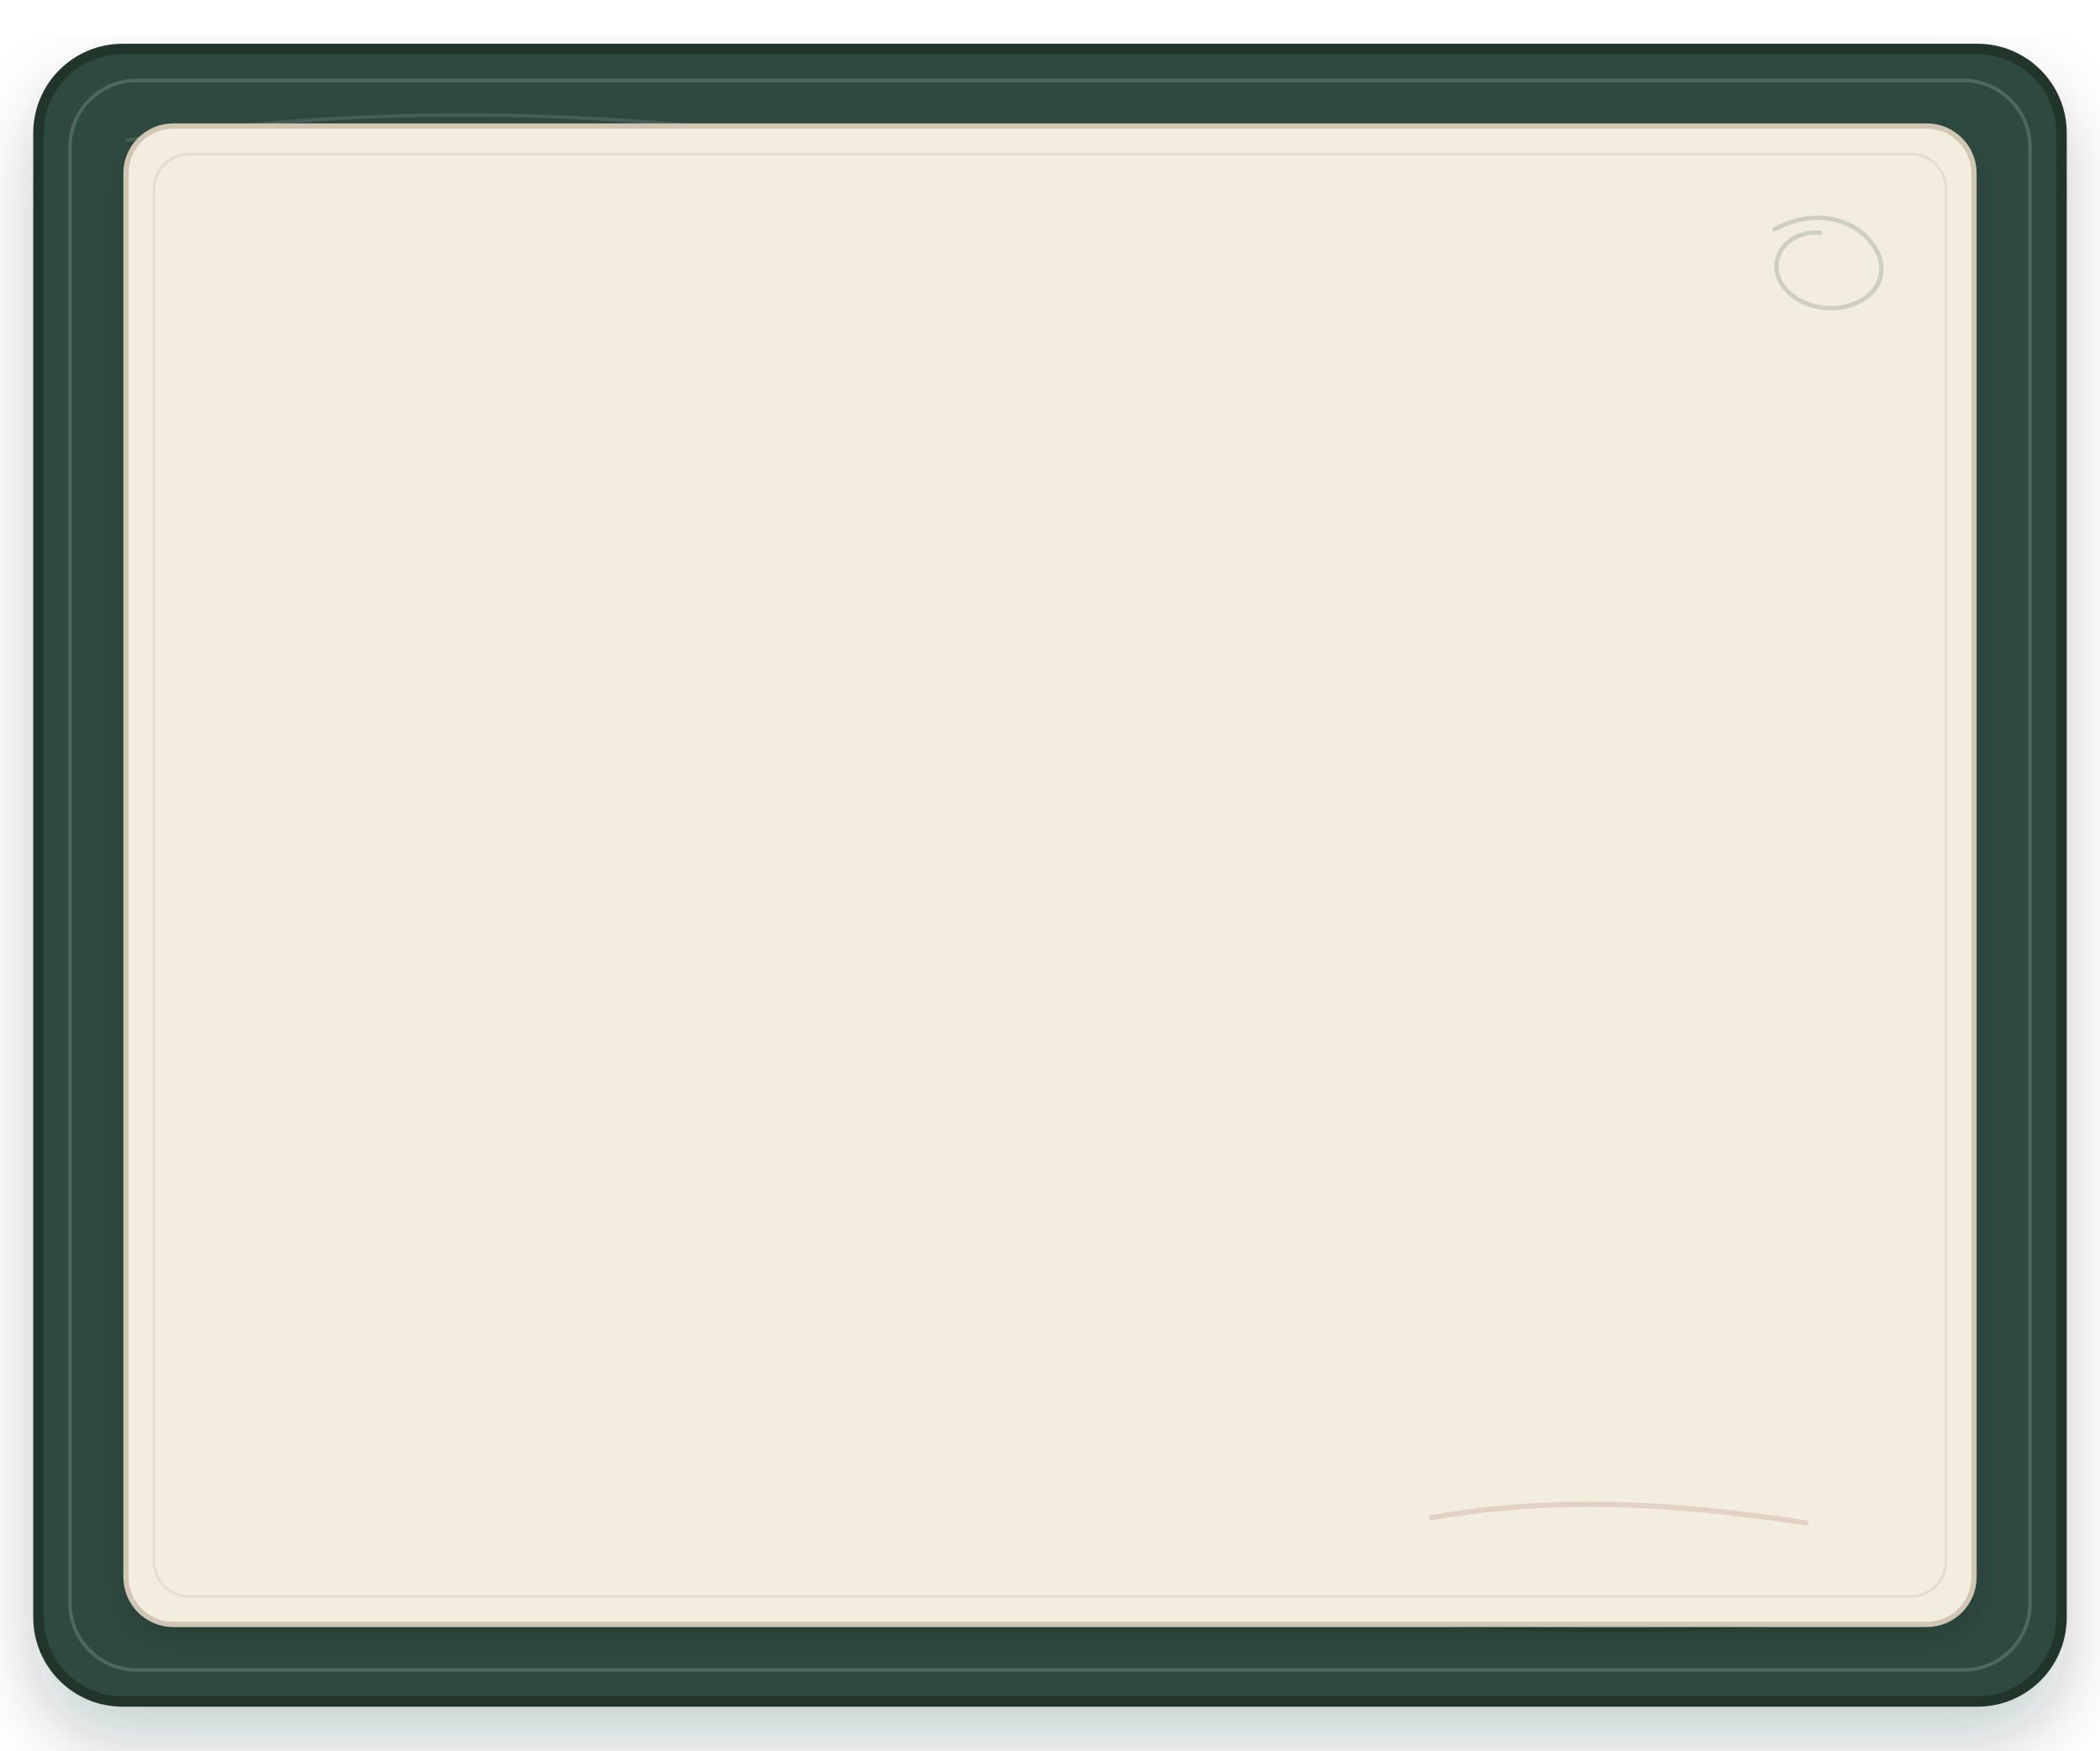
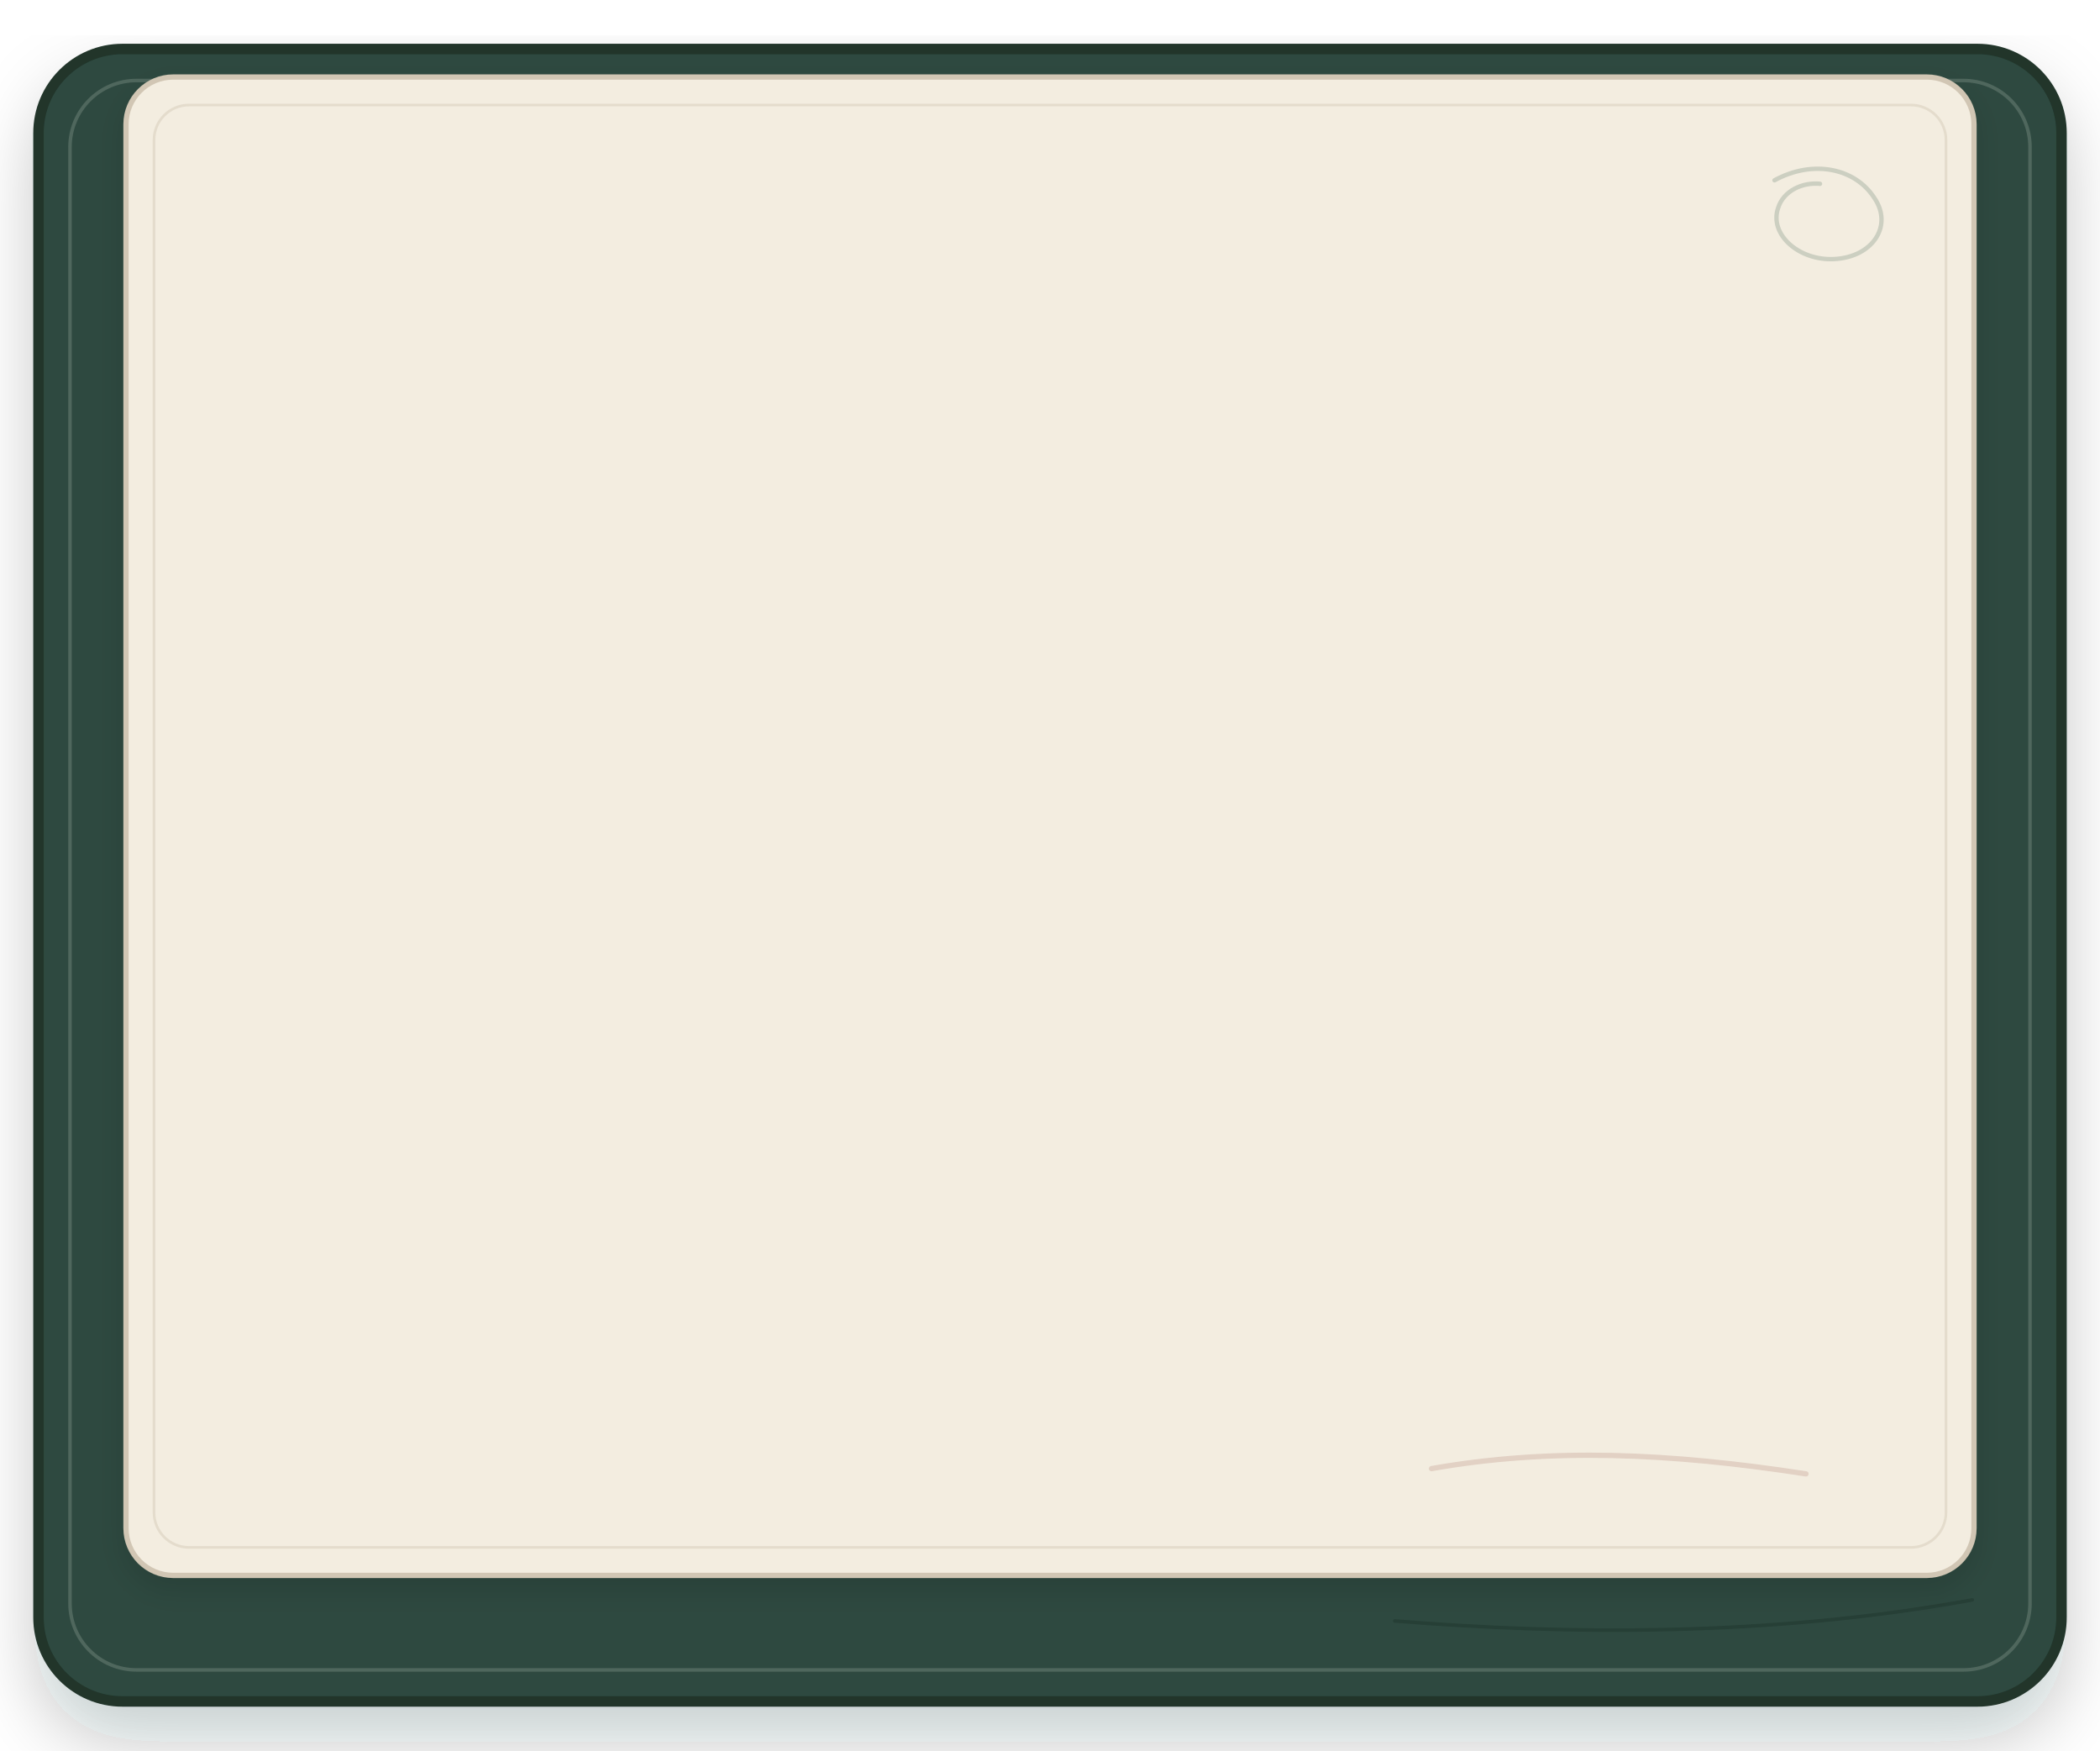
<svg xmlns="http://www.w3.org/2000/svg" viewBox="0 0 1200 1000" preserveAspectRatio="none" role="img" aria-labelledby="title desc">
  <defs>
    <filter id="boardShadow" x="-10%" y="-10%" width="120%" height="125%">
      <feDropShadow dx="0" dy="20" stdDeviation="20" flood-color="#16231d" flood-opacity=".22" />
    </filter>
    <filter id="paperShadow" x="-10%" y="-10%" width="120%" height="120%">
      <feDropShadow dx="0" dy="7" stdDeviation="8" flood-color="#16231d" flood-opacity=".12" />
    </filter>
  </defs>
  <g fill="none" stroke-linecap="round" stroke-linejoin="round">
    <rect x="22" y="28" width="1156" height="944" rx="48" fill="#2f4a3f" stroke="#20352c" stroke-width="6" filter="url(#boardShadow)" />
    <rect x="40" y="46" width="1120" height="908" rx="38" stroke="#64796f" stroke-width="2" opacity=".62" />
    <path d="M73 80C205 60 321 64 420 74" stroke="#7c9187" stroke-width="2" opacity=".32" />
    <path d="M1127 914C1012 935 895 934 797 926" stroke="#172a22" stroke-width="2" opacity=".35" />
-     <rect x="72" y="72" width="1056" height="856" rx="27" fill="#f3ede0" stroke="#d1c6b4" stroke-width="3" filter="url(#paperShadow)" />
-     <rect x="88" y="88" width="1024" height="824" rx="20" stroke="#ded5c5" stroke-width="1.5" opacity=".72" />
-     <path d="M818 867C886 855 954 858 1032 870" stroke="#9e5f53" stroke-width="3" opacity=".20" />
-     <path d="M1014 131C1036 119 1060 124 1071 141C1082 157 1070 175 1048 176C1028 177 1011 162 1016 147C1019 137 1030 132 1040 133" stroke="#315545" stroke-width="2.5" opacity=".20" />
+     <rect x="72" y="44" width="1056" height="856" rx="27" fill="#f3ede0" stroke="#d1c6b4" stroke-width="3" filter="url(#paperShadow)" />
+     <rect x="88" y="60" width="1024" height="824" rx="20" stroke="#ded5c5" stroke-width="1.5" opacity=".72" />
+     <path d="M818 839C886 827 954 830 1032 842" stroke="#9e5f53" stroke-width="3" opacity=".20" />
+     <path d="M1014 103C1036 91 1060 96 1071 113C1082 129 1070 147 1048 148C1028 149 1011 134 1016 119C1019 109 1030 104 1040 105" stroke="#315545" stroke-width="2.5" opacity=".20" />
  </g>
</svg>
